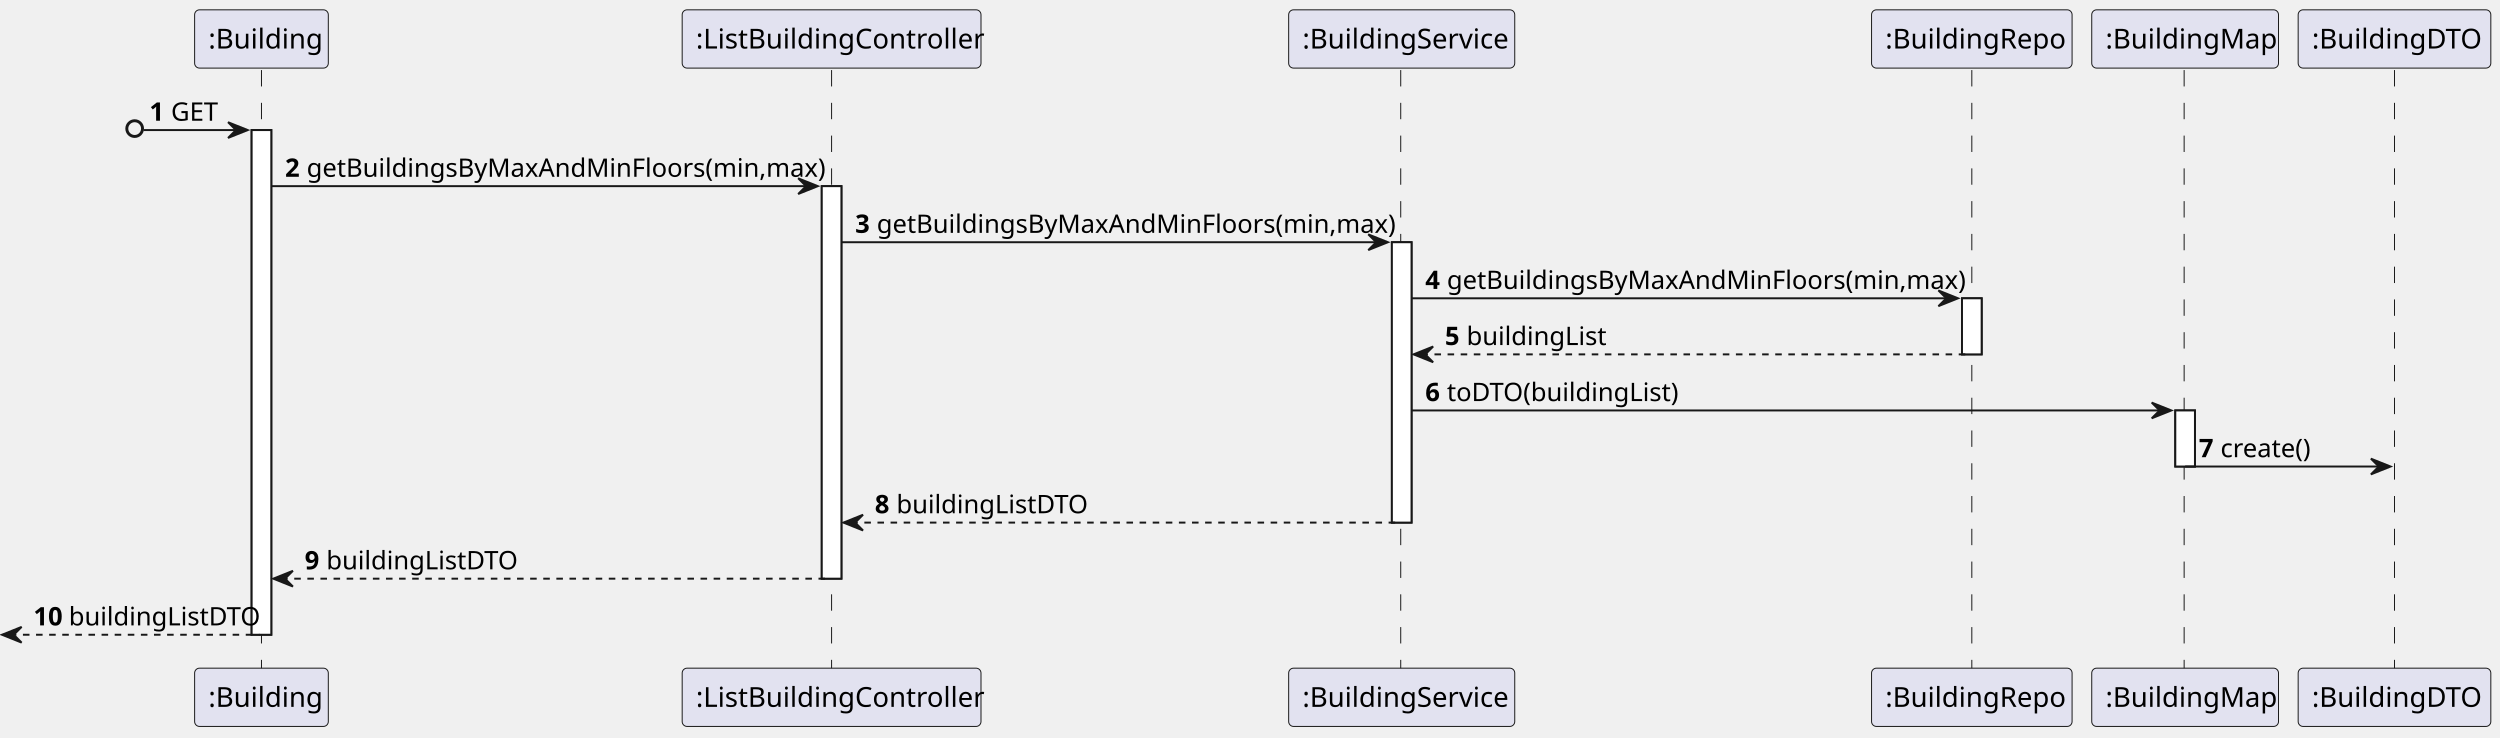
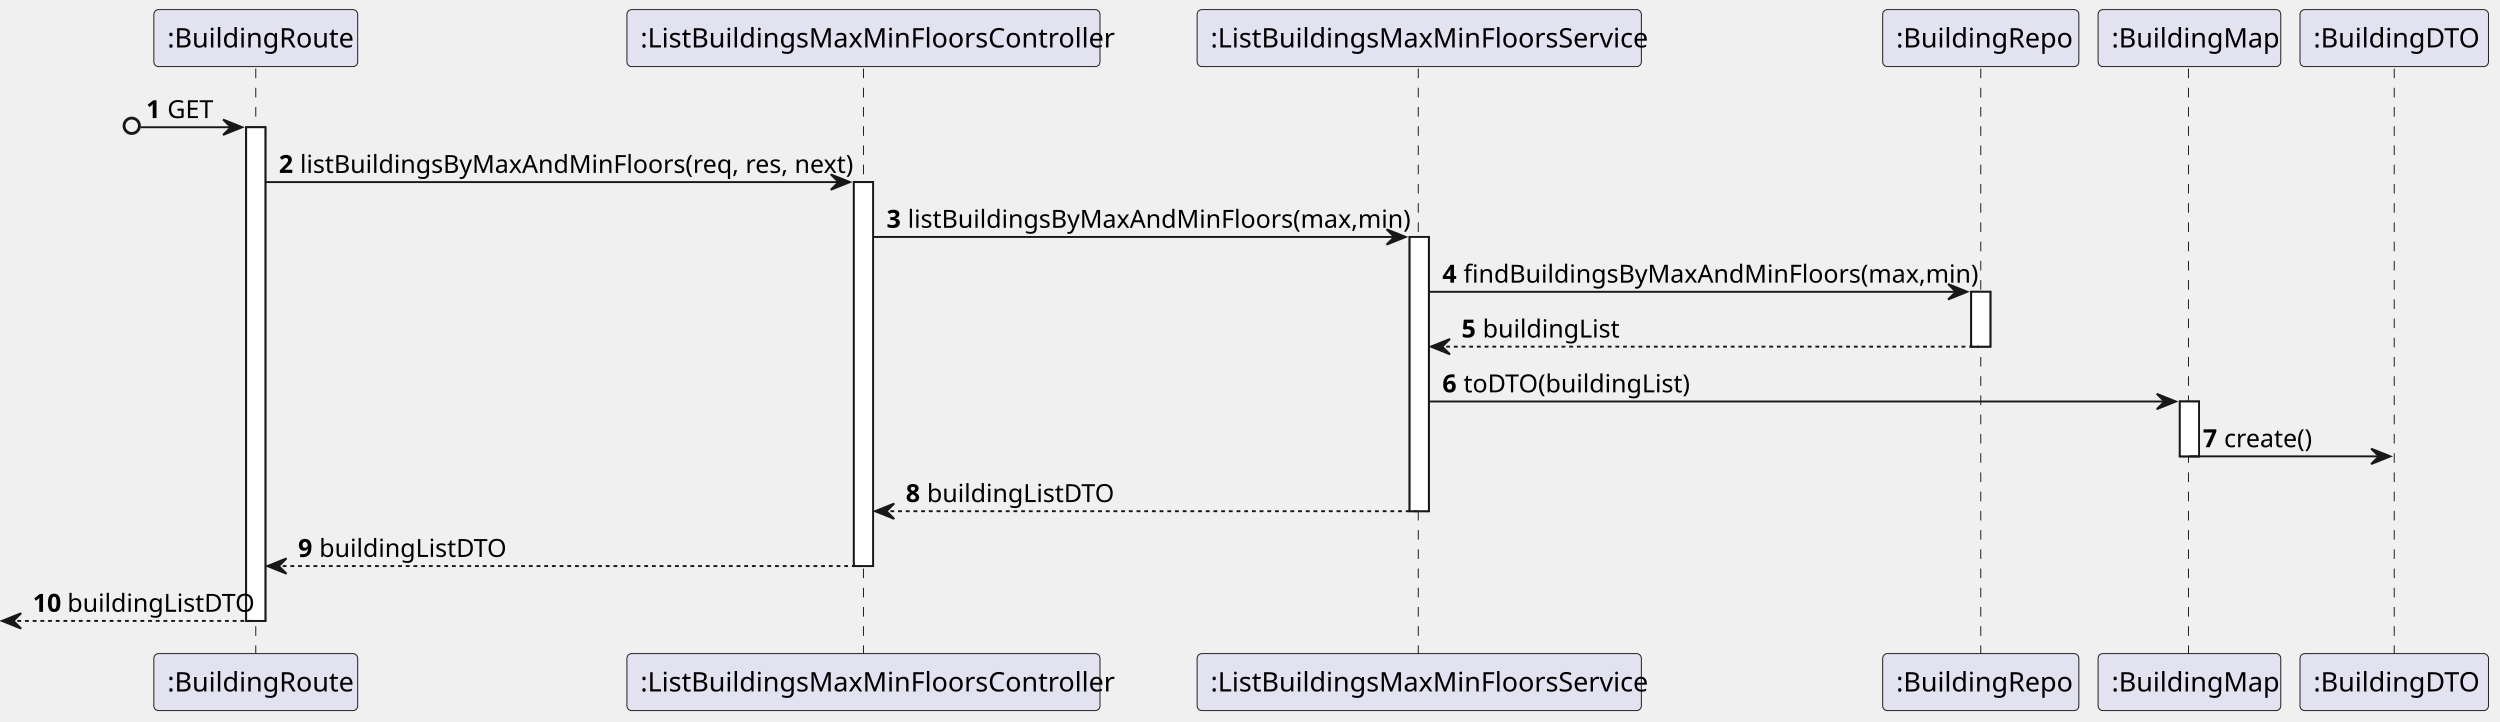
- <svg xmlns="http://www.w3.org/2000/svg" contentStyleType="text/css" height="225px" preserveAspectRatio="none" style="width:763px;height:225px;background:#FFFFFF;" version="1.1" viewBox="0 0 763 225" width="763.8px" zoomAndPan="magnify">
+ <svg xmlns="http://www.w3.org/2000/svg" contentStyleType="text/css" height="375px" preserveAspectRatio="none" style="width:1300px;height:375px;background:#FFFFFF;" version="1.1" viewBox="0 0 1300 375" width="1300px" zoomAndPan="magnify">
  <defs />
  <g>
-     <rect fill="#FFFFFF" height="154.027" style="stroke:#181818;stroke-width:0.6;" width="6" x="76.8" y="39.698" />
-     <rect fill="#FFFFFF" height="119.798" style="stroke:#181818;stroke-width:0.6;" width="6" x="250.8" y="56.812" />
-     <rect fill="#FFFFFF" height="85.57" style="stroke:#181818;stroke-width:0.6;" width="6" x="424.8" y="73.927" />
-     <rect fill="#FFFFFF" height="17.114" style="stroke:#181818;stroke-width:0.6;" width="6" x="598.8" y="91.041" />
-     <rect fill="#FFFFFF" height="17.114" style="stroke:#181818;stroke-width:0.6;" width="6" x="663.9" y="125.269" />
-     <line style="stroke:#181818;stroke-width:0.3;stroke-dasharray:5.0,5.0;" x1="79.8" x2="79.8" y1="21.384" y2="204.525" />
-     <line style="stroke:#181818;stroke-width:0.3;stroke-dasharray:5.0,5.0;" x1="253.8" x2="253.8" y1="21.384" y2="204.525" />
-     <line style="stroke:#181818;stroke-width:0.3;stroke-dasharray:5.0,5.0;" x1="427.5" x2="427.5" y1="21.384" y2="204.525" />
-     <line style="stroke:#181818;stroke-width:0.3;stroke-dasharray:5.0,5.0;" x1="601.8" x2="601.8" y1="21.384" y2="204.525" />
-     <line style="stroke:#181818;stroke-width:0.3;stroke-dasharray:5.0,5.0;" x1="666.6" x2="666.6" y1="21.384" y2="204.525" />
-     <line style="stroke:#181818;stroke-width:0.3;stroke-dasharray:5.0,5.0;" x1="730.8" x2="730.8" y1="21.384" y2="204.525" />
-     <rect fill="#E2E2F0" height="17.784" rx="1.5" ry="1.5" style="stroke:#181818;stroke-width:0.3;" width="40.8" x="59.4" y="3" />
-     <text fill="#000000" font-family="sans-serif" font-size="8.4" lengthAdjust="spacing" textLength="32.4" x="63.6" y="14.804">:Building</text>
-     <rect fill="#E2E2F0" height="17.784" rx="1.5" ry="1.5" style="stroke:#181818;stroke-width:0.3;" width="40.8" x="59.4" y="203.925" />
-     <text fill="#000000" font-family="sans-serif" font-size="8.4" lengthAdjust="spacing" textLength="32.4" x="63.6" y="215.729">:Building</text>
-     <rect fill="#E2E2F0" height="17.784" rx="1.5" ry="1.5" style="stroke:#181818;stroke-width:0.3;" width="91.2" x="208.2" y="3" />
-     <text fill="#000000" font-family="sans-serif" font-size="8.4" lengthAdjust="spacing" textLength="82.8" x="212.4" y="14.804">:ListBuildingController</text>
-     <rect fill="#E2E2F0" height="17.784" rx="1.5" ry="1.5" style="stroke:#181818;stroke-width:0.3;" width="91.2" x="208.2" y="203.925" />
-     <text fill="#000000" font-family="sans-serif" font-size="8.4" lengthAdjust="spacing" textLength="82.8" x="212.4" y="215.729">:ListBuildingController</text>
-     <rect fill="#E2E2F0" height="17.784" rx="1.5" ry="1.5" style="stroke:#181818;stroke-width:0.3;" width="69" x="393.3" y="3" />
-     <text fill="#000000" font-family="sans-serif" font-size="8.4" lengthAdjust="spacing" textLength="60.6" x="397.5" y="14.804">:BuildingService</text>
-     <rect fill="#E2E2F0" height="17.784" rx="1.5" ry="1.5" style="stroke:#181818;stroke-width:0.3;" width="69" x="393.3" y="203.925" />
-     <text fill="#000000" font-family="sans-serif" font-size="8.4" lengthAdjust="spacing" textLength="60.6" x="397.5" y="215.729">:BuildingService</text>
-     <rect fill="#E2E2F0" height="17.784" rx="1.5" ry="1.5" style="stroke:#181818;stroke-width:0.3;" width="61.2" x="571.2" y="3" />
-     <text fill="#000000" font-family="sans-serif" font-size="8.4" lengthAdjust="spacing" textLength="52.8" x="575.4" y="14.804">:BuildingRepo</text>
-     <rect fill="#E2E2F0" height="17.784" rx="1.5" ry="1.5" style="stroke:#181818;stroke-width:0.3;" width="61.2" x="571.2" y="203.925" />
-     <text fill="#000000" font-family="sans-serif" font-size="8.4" lengthAdjust="spacing" textLength="52.8" x="575.4" y="215.729">:BuildingRepo</text>
-     <rect fill="#E2E2F0" height="17.784" rx="1.5" ry="1.5" style="stroke:#181818;stroke-width:0.3;" width="57" x="638.4" y="3" />
-     <text fill="#000000" font-family="sans-serif" font-size="8.4" lengthAdjust="spacing" textLength="48.6" x="642.6" y="14.804">:BuildingMap</text>
-     <rect fill="#E2E2F0" height="17.784" rx="1.5" ry="1.5" style="stroke:#181818;stroke-width:0.3;" width="57" x="638.4" y="203.925" />
-     <text fill="#000000" font-family="sans-serif" font-size="8.4" lengthAdjust="spacing" textLength="48.6" x="642.6" y="215.729">:BuildingMap</text>
-     <rect fill="#E2E2F0" height="17.784" rx="1.5" ry="1.5" style="stroke:#181818;stroke-width:0.3;" width="58.8" x="701.4" y="3" />
-     <text fill="#000000" font-family="sans-serif" font-size="8.4" lengthAdjust="spacing" textLength="50.4" x="705.6" y="14.804">:BuildingDTO</text>
-     <rect fill="#E2E2F0" height="17.784" rx="1.5" ry="1.5" style="stroke:#181818;stroke-width:0.3;" width="58.8" x="701.4" y="203.925" />
-     <text fill="#000000" font-family="sans-serif" font-size="8.4" lengthAdjust="spacing" textLength="50.4" x="705.6" y="215.729">:BuildingDTO</text>
-     <rect fill="#FFFFFF" height="154.027" style="stroke:#181818;stroke-width:0.6;" width="6" x="76.8" y="39.698" />
-     <rect fill="#FFFFFF" height="119.798" style="stroke:#181818;stroke-width:0.6;" width="6" x="250.8" y="56.812" />
-     <rect fill="#FFFFFF" height="85.57" style="stroke:#181818;stroke-width:0.6;" width="6" x="424.8" y="73.927" />
-     <rect fill="#FFFFFF" height="17.114" style="stroke:#181818;stroke-width:0.6;" width="6" x="598.8" y="91.041" />
-     <rect fill="#FFFFFF" height="17.114" style="stroke:#181818;stroke-width:0.6;" width="6" x="663.9" y="125.269" />
-     <ellipse cx="41.1" cy="39.248" fill="none" rx="2.4" ry="2.4" style="stroke:#181818;stroke-width:0.9;" />
-     <polygon fill="#181818" points="69.6,37.298,75.6,39.698,69.6,42.098,72,39.698" style="stroke:#181818;stroke-width:0.6;" />
-     <line style="stroke:#181818;stroke-width:0.6;" x1="43.8" x2="73.2" y1="39.698" y2="39.698" />
-     <text fill="#000000" font-family="sans-serif" font-size="7.8" font-weight="bold" lengthAdjust="spacing" textLength="4.2" x="45.6" y="36.846">1</text>
-     <text fill="#000000" font-family="sans-serif" font-size="7.8" lengthAdjust="spacing" textLength="15.6" x="52.2" y="36.846">GET</text>
-     <polygon fill="#181818" points="243.6,54.413,249.6,56.812,243.6,59.212,246,56.812" style="stroke:#181818;stroke-width:0.6;" />
-     <line style="stroke:#181818;stroke-width:0.6;" x1="82.8" x2="247.2" y1="56.812" y2="56.812" />
-     <text fill="#000000" font-family="sans-serif" font-size="7.8" font-weight="bold" lengthAdjust="spacing" textLength="4.2" x="87" y="53.96">2</text>
-     <text fill="#000000" font-family="sans-serif" font-size="7.8" lengthAdjust="spacing" textLength="150" x="93.6" y="53.96">getBuildingsByMaxAndMinFloors(min,max)</text>
-     <polygon fill="#181818" points="417.6,71.527,423.6,73.927,417.6,76.327,420,73.927" style="stroke:#181818;stroke-width:0.6;" />
-     <line style="stroke:#181818;stroke-width:0.6;" x1="256.8" x2="421.2" y1="73.927" y2="73.927" />
-     <text fill="#000000" font-family="sans-serif" font-size="7.8" font-weight="bold" lengthAdjust="spacing" textLength="4.2" x="261" y="71.074">3</text>
-     <text fill="#000000" font-family="sans-serif" font-size="7.8" lengthAdjust="spacing" textLength="150" x="267.6" y="71.074">getBuildingsByMaxAndMinFloors(min,max)</text>
-     <polygon fill="#181818" points="591.6,88.641,597.6,91.041,591.6,93.441,594,91.041" style="stroke:#181818;stroke-width:0.6;" />
-     <line style="stroke:#181818;stroke-width:0.6;" x1="430.8" x2="595.2" y1="91.041" y2="91.041" />
-     <text fill="#000000" font-family="sans-serif" font-size="7.8" font-weight="bold" lengthAdjust="spacing" textLength="4.2" x="435" y="88.188">4</text>
-     <text fill="#000000" font-family="sans-serif" font-size="7.8" lengthAdjust="spacing" textLength="150" x="441.6" y="88.188">getBuildingsByMaxAndMinFloors(min,max)</text>
-     <polygon fill="#181818" points="437.4,105.755,431.4,108.155,437.4,110.555,435,108.155" style="stroke:#181818;stroke-width:0.6;" />
-     <line style="stroke:#181818;stroke-width:0.6;stroke-dasharray:2.0,2.0;" x1="433.8" x2="601.2" y1="108.155" y2="108.155" />
-     <text fill="#000000" font-family="sans-serif" font-size="7.8" font-weight="bold" lengthAdjust="spacing" textLength="4.2" x="441" y="105.302">5</text>
-     <text fill="#000000" font-family="sans-serif" font-size="7.8" lengthAdjust="spacing" textLength="39" x="447.6" y="105.302">buildingList</text>
-     <polygon fill="#181818" points="656.7,122.869,662.7,125.269,656.7,127.669,659.1,125.269" style="stroke:#181818;stroke-width:0.6;" />
-     <line style="stroke:#181818;stroke-width:0.6;" x1="430.8" x2="660.3" y1="125.269" y2="125.269" />
-     <text fill="#000000" font-family="sans-serif" font-size="7.8" font-weight="bold" lengthAdjust="spacing" textLength="4.2" x="435" y="122.416">6</text>
-     <text fill="#000000" font-family="sans-serif" font-size="7.8" lengthAdjust="spacing" textLength="66" x="441.6" y="122.416">toDTO(buildingList)</text>
-     <polygon fill="#181818" points="723.6,139.983,729.6,142.383,723.6,144.783,726,142.383" style="stroke:#181818;stroke-width:0.6;" />
-     <line style="stroke:#181818;stroke-width:0.6;" x1="666.9" x2="727.2" y1="142.383" y2="142.383" />
-     <text fill="#000000" font-family="sans-serif" font-size="7.8" font-weight="bold" lengthAdjust="spacing" textLength="4.2" x="671.1" y="139.53">7</text>
-     <text fill="#000000" font-family="sans-serif" font-size="7.8" lengthAdjust="spacing" textLength="26.4" x="677.7" y="139.53">create()</text>
-     <polygon fill="#181818" points="263.4,157.097,257.4,159.497,263.4,161.897,261,159.497" style="stroke:#181818;stroke-width:0.6;" />
-     <line style="stroke:#181818;stroke-width:0.6;stroke-dasharray:2.0,2.0;" x1="259.8" x2="427.2" y1="159.497" y2="159.497" />
-     <text fill="#000000" font-family="sans-serif" font-size="7.8" font-weight="bold" lengthAdjust="spacing" textLength="4.2" x="267" y="156.644">8</text>
-     <text fill="#000000" font-family="sans-serif" font-size="7.8" lengthAdjust="spacing" textLength="54.6" x="273.6" y="156.644">buildingListDTO</text>
-     <polygon fill="#181818" points="89.4,174.211,83.4,176.611,89.4,179.011,87,176.611" style="stroke:#181818;stroke-width:0.6;" />
-     <line style="stroke:#181818;stroke-width:0.6;stroke-dasharray:2.0,2.0;" x1="85.8" x2="253.2" y1="176.611" y2="176.611" />
-     <text fill="#000000" font-family="sans-serif" font-size="7.8" font-weight="bold" lengthAdjust="spacing" textLength="4.2" x="93" y="173.758">9</text>
-     <text fill="#000000" font-family="sans-serif" font-size="7.8" lengthAdjust="spacing" textLength="54.6" x="99.6" y="173.758">buildingListDTO</text>
-     <polygon fill="#181818" points="6.6,191.325,0.6,193.725,6.6,196.125,4.2,193.725" style="stroke:#181818;stroke-width:0.6;" />
-     <line style="stroke:#181818;stroke-width:0.6;stroke-dasharray:2.0,2.0;" x1="3" x2="79.2" y1="193.725" y2="193.725" />
-     <text fill="#000000" font-family="sans-serif" font-size="7.8" font-weight="bold" lengthAdjust="spacing" textLength="8.4" x="10.2" y="190.872">10</text>
-     <text fill="#000000" font-family="sans-serif" font-size="7.8" lengthAdjust="spacing" textLength="54.6" x="21" y="190.872">buildingListDTO</text>
+     <rect fill="#FFFFFF" height="256.711" style="stroke:#181818;stroke-width:1.0;" width="10" x="128" y="66.164" />
+     <rect fill="#FFFFFF" height="199.664" style="stroke:#181818;stroke-width:1.0;" width="10" x="444" y="94.688" />
+     <rect fill="#FFFFFF" height="142.617" style="stroke:#181818;stroke-width:1.0;" width="10" x="733" y="123.211" />
+     <rect fill="#FFFFFF" height="28.523" style="stroke:#181818;stroke-width:1.0;" width="10" x="1025" y="151.734" />
+     <rect fill="#FFFFFF" height="28.523" style="stroke:#181818;stroke-width:1.0;" width="10" x="1133.5" y="208.781" />
+     <line style="stroke:#181818;stroke-width:0.5;stroke-dasharray:5.0,5.0;" x1="133" x2="133" y1="35.641" y2="340.875" />
+     <line style="stroke:#181818;stroke-width:0.5;stroke-dasharray:5.0,5.0;" x1="449" x2="449" y1="35.641" y2="340.875" />
+     <line style="stroke:#181818;stroke-width:0.5;stroke-dasharray:5.0,5.0;" x1="737.5" x2="737.5" y1="35.641" y2="340.875" />
+     <line style="stroke:#181818;stroke-width:0.5;stroke-dasharray:5.0,5.0;" x1="1030" x2="1030" y1="35.641" y2="340.875" />
+     <line style="stroke:#181818;stroke-width:0.5;stroke-dasharray:5.0,5.0;" x1="1138" x2="1138" y1="35.641" y2="340.875" />
+     <line style="stroke:#181818;stroke-width:0.5;stroke-dasharray:5.0,5.0;" x1="1245" x2="1245" y1="35.641" y2="340.875" />
+     <rect fill="#E2E2F0" height="29.641" rx="2.5" ry="2.5" style="stroke:#181818;stroke-width:0.5;" width="106" x="80" y="5" />
+     <text fill="#000000" font-family="sans-serif" font-size="14" lengthAdjust="spacing" textLength="92" x="87" y="24.674">:BuildingRoute</text>
+     <rect fill="#E2E2F0" height="29.641" rx="2.5" ry="2.5" style="stroke:#181818;stroke-width:0.5;" width="106" x="80" y="339.875" />
+     <text fill="#000000" font-family="sans-serif" font-size="14" lengthAdjust="spacing" textLength="92" x="87" y="359.549">:BuildingRoute</text>
+     <rect fill="#E2E2F0" height="29.641" rx="2.5" ry="2.5" style="stroke:#181818;stroke-width:0.5;" width="246" x="326" y="5" />
+     <text fill="#000000" font-family="sans-serif" font-size="14" lengthAdjust="spacing" textLength="232" x="333" y="24.674">:ListBuildingsMaxMinFloorsController</text>
+     <rect fill="#E2E2F0" height="29.641" rx="2.5" ry="2.5" style="stroke:#181818;stroke-width:0.5;" width="246" x="326" y="339.875" />
+     <text fill="#000000" font-family="sans-serif" font-size="14" lengthAdjust="spacing" textLength="232" x="333" y="359.549">:ListBuildingsMaxMinFloorsController</text>
+     <rect fill="#E2E2F0" height="29.641" rx="2.5" ry="2.5" style="stroke:#181818;stroke-width:0.5;" width="231" x="622.5" y="5" />
+     <text fill="#000000" font-family="sans-serif" font-size="14" lengthAdjust="spacing" textLength="217" x="629.5" y="24.674">:ListBuildingsMaxMinFloorsService</text>
+     <rect fill="#E2E2F0" height="29.641" rx="2.5" ry="2.5" style="stroke:#181818;stroke-width:0.5;" width="231" x="622.5" y="339.875" />
+     <text fill="#000000" font-family="sans-serif" font-size="14" lengthAdjust="spacing" textLength="217" x="629.5" y="359.549">:ListBuildingsMaxMinFloorsService</text>
+     <rect fill="#E2E2F0" height="29.641" rx="2.5" ry="2.5" style="stroke:#181818;stroke-width:0.5;" width="102" x="979" y="5" />
+     <text fill="#000000" font-family="sans-serif" font-size="14" lengthAdjust="spacing" textLength="88" x="986" y="24.674">:BuildingRepo</text>
+     <rect fill="#E2E2F0" height="29.641" rx="2.5" ry="2.5" style="stroke:#181818;stroke-width:0.5;" width="102" x="979" y="339.875" />
+     <text fill="#000000" font-family="sans-serif" font-size="14" lengthAdjust="spacing" textLength="88" x="986" y="359.549">:BuildingRepo</text>
+     <rect fill="#E2E2F0" height="29.641" rx="2.5" ry="2.5" style="stroke:#181818;stroke-width:0.5;" width="95" x="1091" y="5" />
+     <text fill="#000000" font-family="sans-serif" font-size="14" lengthAdjust="spacing" textLength="81" x="1098" y="24.674">:BuildingMap</text>
+     <rect fill="#E2E2F0" height="29.641" rx="2.5" ry="2.5" style="stroke:#181818;stroke-width:0.5;" width="95" x="1091" y="339.875" />
+     <text fill="#000000" font-family="sans-serif" font-size="14" lengthAdjust="spacing" textLength="81" x="1098" y="359.549">:BuildingMap</text>
+     <rect fill="#E2E2F0" height="29.641" rx="2.5" ry="2.5" style="stroke:#181818;stroke-width:0.5;" width="98" x="1196" y="5" />
+     <text fill="#000000" font-family="sans-serif" font-size="14" lengthAdjust="spacing" textLength="84" x="1203" y="24.674">:BuildingDTO</text>
+     <rect fill="#E2E2F0" height="29.641" rx="2.5" ry="2.5" style="stroke:#181818;stroke-width:0.5;" width="98" x="1196" y="339.875" />
+     <text fill="#000000" font-family="sans-serif" font-size="14" lengthAdjust="spacing" textLength="84" x="1203" y="359.549">:BuildingDTO</text>
+     <rect fill="#FFFFFF" height="256.711" style="stroke:#181818;stroke-width:1.0;" width="10" x="128" y="66.164" />
+     <rect fill="#FFFFFF" height="199.664" style="stroke:#181818;stroke-width:1.0;" width="10" x="444" y="94.688" />
+     <rect fill="#FFFFFF" height="142.617" style="stroke:#181818;stroke-width:1.0;" width="10" x="733" y="123.211" />
+     <rect fill="#FFFFFF" height="28.523" style="stroke:#181818;stroke-width:1.0;" width="10" x="1025" y="151.734" />
+     <rect fill="#FFFFFF" height="28.523" style="stroke:#181818;stroke-width:1.0;" width="10" x="1133.5" y="208.781" />
+     <ellipse cx="68.5" cy="65.414" fill="none" rx="4" ry="4" style="stroke:#181818;stroke-width:1.5;" />
+     <polygon fill="#181818" points="116,62.164,126,66.164,116,70.164,120,66.164" style="stroke:#181818;stroke-width:1.0;" />
+     <line style="stroke:#181818;stroke-width:1.0;" x1="73" x2="122" y1="66.164" y2="66.164" />
+     <text fill="#000000" font-family="sans-serif" font-size="13" font-weight="bold" lengthAdjust="spacing" textLength="7" x="76" y="61.409">1</text>
+     <text fill="#000000" font-family="sans-serif" font-size="13" lengthAdjust="spacing" textLength="26" x="87" y="61.409">GET</text>
+     <polygon fill="#181818" points="432,90.688,442,94.688,432,98.688,436,94.688" style="stroke:#181818;stroke-width:1.0;" />
+     <line style="stroke:#181818;stroke-width:1.0;" x1="138" x2="438" y1="94.688" y2="94.688" />
+     <text fill="#000000" font-family="sans-serif" font-size="13" font-weight="bold" lengthAdjust="spacing" textLength="7" x="145" y="89.933">2</text>
+     <text fill="#000000" font-family="sans-serif" font-size="13" lengthAdjust="spacing" textLength="276" x="156" y="89.933">listBuildingsByMaxAndMinFloors(req, res, next)</text>
+     <polygon fill="#181818" points="721,119.211,731,123.211,721,127.211,725,123.211" style="stroke:#181818;stroke-width:1.0;" />
+     <line style="stroke:#181818;stroke-width:1.0;" x1="454" x2="727" y1="123.211" y2="123.211" />
+     <text fill="#000000" font-family="sans-serif" font-size="13" font-weight="bold" lengthAdjust="spacing" textLength="7" x="461" y="118.456">3</text>
+     <text fill="#000000" font-family="sans-serif" font-size="13" lengthAdjust="spacing" textLength="249" x="472" y="118.456">listBuildingsByMaxAndMinFloors(max,min)</text>
+     <polygon fill="#181818" points="1013,147.734,1023,151.734,1013,155.734,1017,151.734" style="stroke:#181818;stroke-width:1.0;" />
+     <line style="stroke:#181818;stroke-width:1.0;" x1="743" x2="1019" y1="151.734" y2="151.734" />
+     <text fill="#000000" font-family="sans-serif" font-size="13" font-weight="bold" lengthAdjust="spacing" textLength="7" x="750" y="146.98">4</text>
+     <text fill="#000000" font-family="sans-serif" font-size="13" lengthAdjust="spacing" textLength="252" x="761" y="146.98">findBuildingsByMaxAndMinFloors(max,min)</text>
+     <polygon fill="#181818" points="754,176.258,744,180.258,754,184.258,750,180.258" style="stroke:#181818;stroke-width:1.0;" />
+     <line style="stroke:#181818;stroke-width:1.0;stroke-dasharray:2.0,2.0;" x1="748" x2="1029" y1="180.258" y2="180.258" />
+     <text fill="#000000" font-family="sans-serif" font-size="13" font-weight="bold" lengthAdjust="spacing" textLength="7" x="760" y="175.503">5</text>
+     <text fill="#000000" font-family="sans-serif" font-size="13" lengthAdjust="spacing" textLength="65" x="771" y="175.503">buildingList</text>
+     <polygon fill="#181818" points="1121.5,204.781,1131.5,208.781,1121.5,212.781,1125.5,208.781" style="stroke:#181818;stroke-width:1.0;" />
+     <line style="stroke:#181818;stroke-width:1.0;" x1="743" x2="1127.5" y1="208.781" y2="208.781" />
+     <text fill="#000000" font-family="sans-serif" font-size="13" font-weight="bold" lengthAdjust="spacing" textLength="7" x="750" y="204.026">6</text>
+     <text fill="#000000" font-family="sans-serif" font-size="13" lengthAdjust="spacing" textLength="110" x="761" y="204.026">toDTO(buildingList)</text>
+     <polygon fill="#181818" points="1233,233.305,1243,237.305,1233,241.305,1237,237.305" style="stroke:#181818;stroke-width:1.0;" />
+     <line style="stroke:#181818;stroke-width:1.0;" x1="1138.5" x2="1239" y1="237.305" y2="237.305" />
+     <text fill="#000000" font-family="sans-serif" font-size="13" font-weight="bold" lengthAdjust="spacing" textLength="7" x="1145.5" y="232.55">7</text>
+     <text fill="#000000" font-family="sans-serif" font-size="13" lengthAdjust="spacing" textLength="44" x="1156.5" y="232.55">create()</text>
+     <polygon fill="#181818" points="465,261.828,455,265.828,465,269.828,461,265.828" style="stroke:#181818;stroke-width:1.0;" />
+     <line style="stroke:#181818;stroke-width:1.0;stroke-dasharray:2.0,2.0;" x1="459" x2="737" y1="265.828" y2="265.828" />
+     <text fill="#000000" font-family="sans-serif" font-size="13" font-weight="bold" lengthAdjust="spacing" textLength="7" x="471" y="261.073">8</text>
+     <text fill="#000000" font-family="sans-serif" font-size="13" lengthAdjust="spacing" textLength="91" x="482" y="261.073">buildingListDTO</text>
+     <polygon fill="#181818" points="149,290.352,139,294.352,149,298.352,145,294.352" style="stroke:#181818;stroke-width:1.0;" />
+     <line style="stroke:#181818;stroke-width:1.0;stroke-dasharray:2.0,2.0;" x1="143" x2="448" y1="294.352" y2="294.352" />
+     <text fill="#000000" font-family="sans-serif" font-size="13" font-weight="bold" lengthAdjust="spacing" textLength="7" x="155" y="289.597">9</text>
+     <text fill="#000000" font-family="sans-serif" font-size="13" lengthAdjust="spacing" textLength="91" x="166" y="289.597">buildingListDTO</text>
+     <polygon fill="#181818" points="11,318.875,1,322.875,11,326.875,7,322.875" style="stroke:#181818;stroke-width:1.0;" />
+     <line style="stroke:#181818;stroke-width:1.0;stroke-dasharray:2.0,2.0;" x1="5" x2="132" y1="322.875" y2="322.875" />
+     <text fill="#000000" font-family="sans-serif" font-size="13" font-weight="bold" lengthAdjust="spacing" textLength="14" x="17" y="318.12">10</text>
+     <text fill="#000000" font-family="sans-serif" font-size="13" lengthAdjust="spacing" textLength="91" x="35" y="318.12">buildingListDTO</text>
  </g>
</svg>
